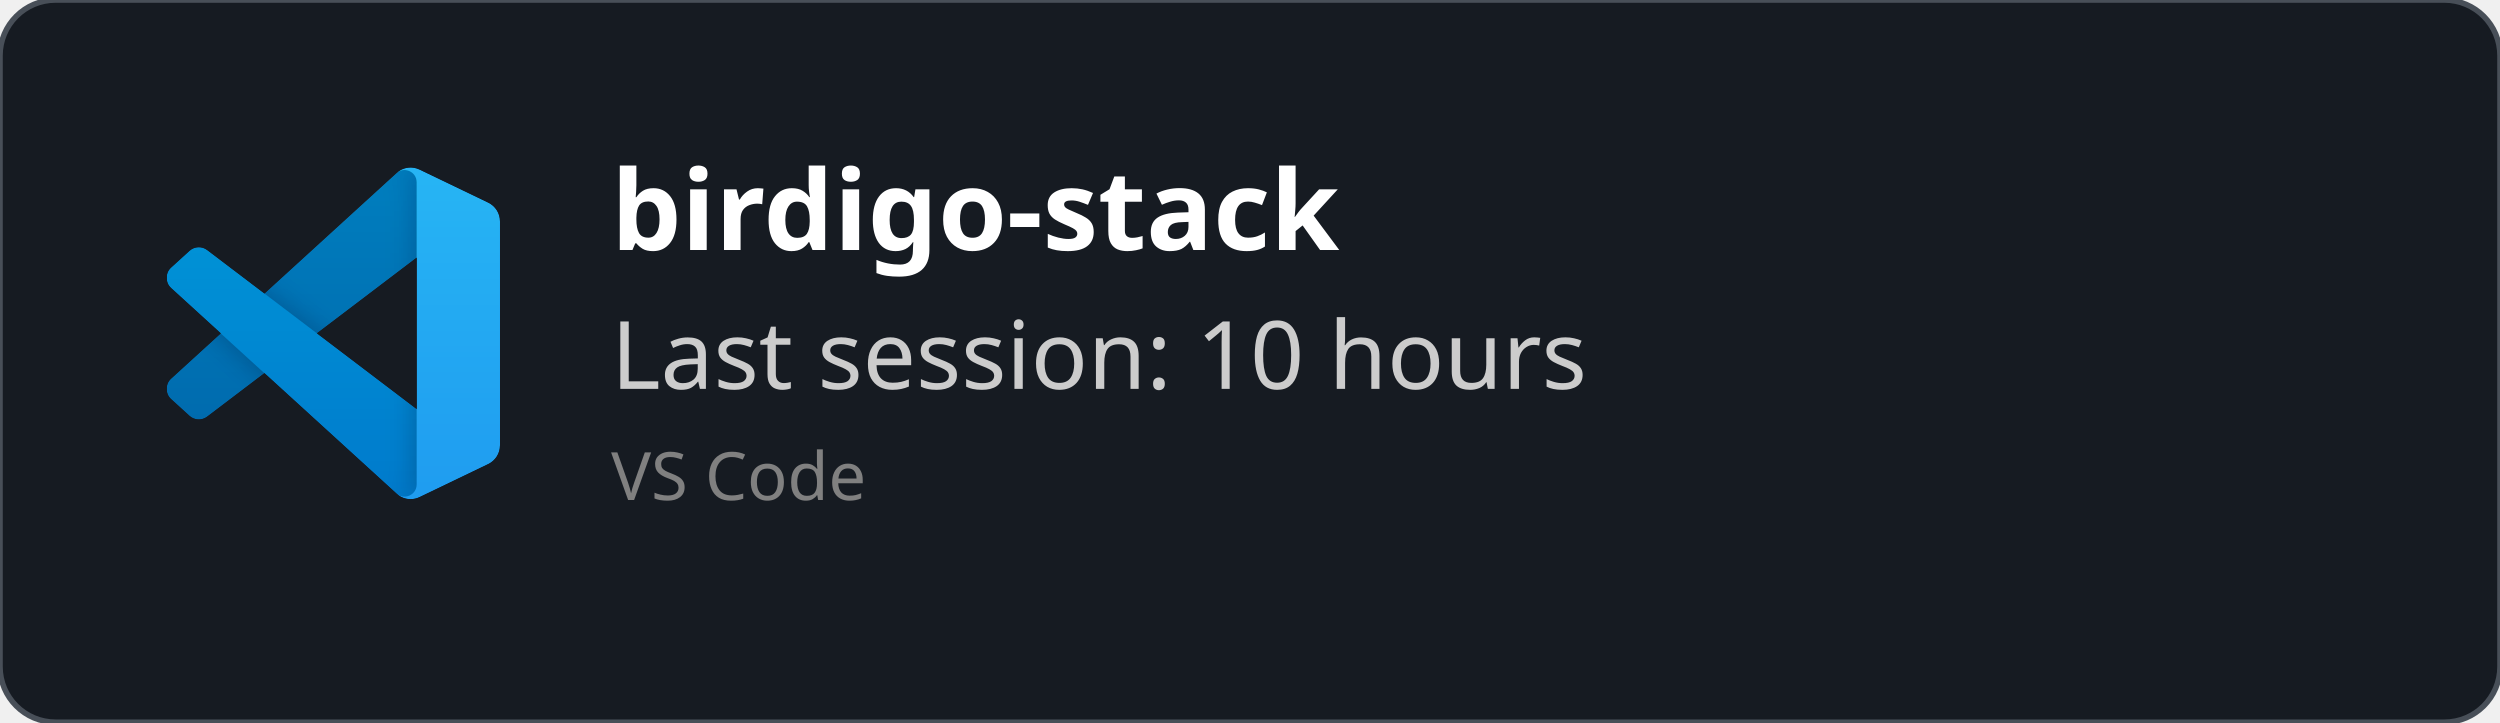
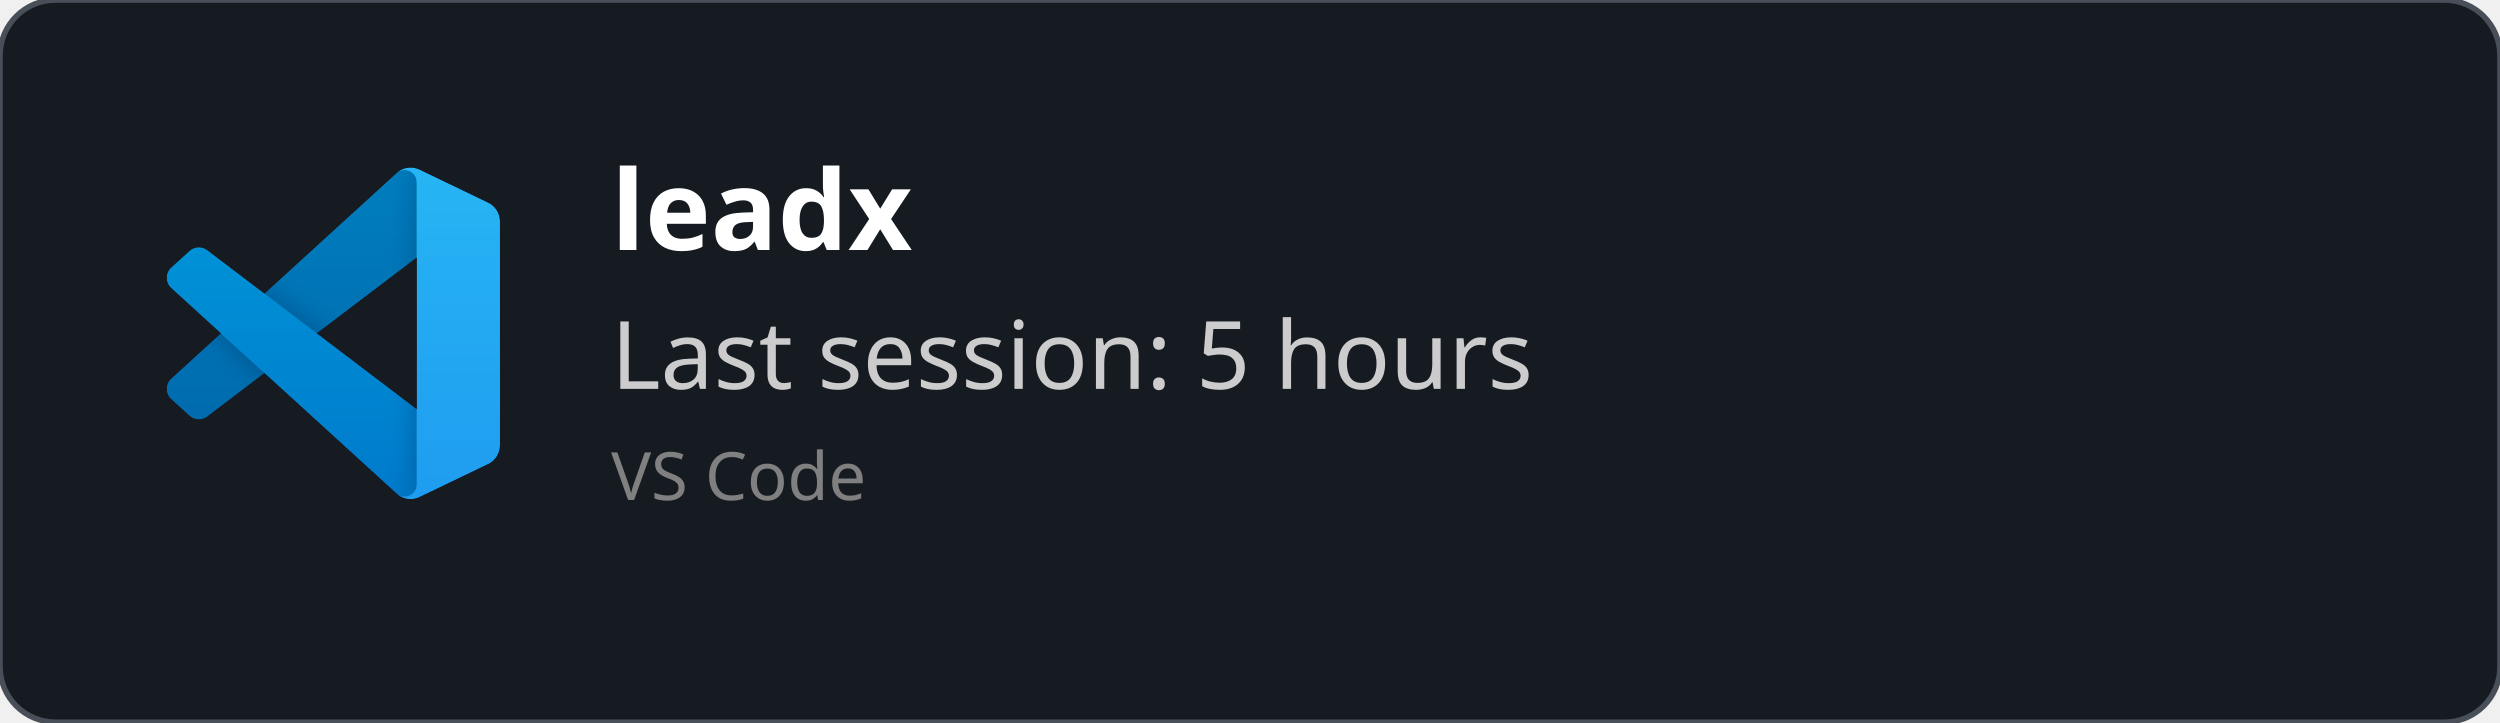
<svg xmlns="http://www.w3.org/2000/svg" width="450" height="130" viewBox="0 0 450 130" fill="none" role="img">
  <style>
    *{
        font-family: 'Segoe UI', Ubuntu, monospace
    }
    </style>
  <defs>
    <clipPath id="horizontalClip" x="20" y="20" width="500" height="200">
      <rect x="90" y="20" width="300" height="50" />
    </clipPath>
  </defs>
  <rect width="450" height="130" fill="rgba(22,27,34)" stroke="#484f58" stroke-width="1" fill-opacity="1" stroke-opacity="1" x="0" y="0" rx="10px" ry="10px">
    </rect>
  <svg width="60" height="60" x="30" y="30" viewBox="0 0 100 100" fill="none" id="vscode">
    <mask id="mask0" mask-type="alpha" maskUnits="userSpaceOnUse" x="0" y="0" width="100" height="100">
      <path fill-rule="evenodd" clip-rule="evenodd" d="M70.912 99.317C72.487 99.931 74.283 99.891 75.873 99.126L96.461 89.22C98.624 88.179 100 85.989 100 83.587V16.413C100 14.011 98.624 11.822 96.461 10.781L75.873 0.874C73.786 -0.13 71.345 0.116 69.513 1.447C69.252 1.637 69.003 1.849 68.769 2.083L29.355 38.041L12.187 25.01C10.589 23.797 8.354 23.896 6.869 25.246L1.363 30.255C-0.453 31.906 -0.455 34.763 1.359 36.417L16.247 50L1.359 63.583C-0.455 65.237 -0.453 68.094 1.363 69.745L6.869 74.754C8.354 76.104 10.589 76.204 12.187 74.99L29.355 61.959L68.769 97.917C69.392 98.541 70.125 99.01 70.912 99.317ZM75.015 27.299L45.109 50L75.015 72.701V27.299Z" fill="white" />
    </mask>
    <g mask="url(#mask0)">
      <path d="M96.461 10.796L75.857 0.876C73.472 -0.273 70.622 0.212 68.75 2.083L1.299 63.583C-0.516 65.237 -0.514 68.094 1.303 69.745L6.813 74.754C8.298 76.104 10.535 76.204 12.134 74.99L93.361 13.37C96.086 11.303 100 13.246 100 16.667V16.427C100 14.027 98.625 11.838 96.461 10.796Z" fill="#0065A9" />
      <g filter="url(#filter0_d)">
        <path d="M96.461 89.204L75.857 99.124C73.472 100.273 70.622 99.788 68.75 97.917L1.299 36.417C-0.516 34.763 -0.514 31.906 1.303 30.255L6.813 25.246C8.298 23.896 10.535 23.796 12.134 25.009L93.361 86.63C96.086 88.697 100 86.754 100 83.333V83.573C100 85.974 98.625 88.162 96.461 89.204Z" fill="#007ACC" />
      </g>
      <g filter="url(#filter1_d)">
        <path d="M75.858 99.126C73.472 100.274 70.622 99.788 68.75 97.917C71.056 100.223 75 98.59 75 95.328V4.672C75 1.41 71.056 -0.223 68.75 2.083C70.622 0.211 73.472 -0.274 75.858 0.874L96.459 10.781C98.623 11.822 100 14.011 100 16.413V83.587C100 85.989 98.623 88.179 96.459 89.22L75.858 99.126Z" fill="#1F9CF0" />
      </g>
      <g style="mix-blend-mode:overlay" opacity="0.25">
        <path fill-rule="evenodd" clip-rule="evenodd" d="M70.851 99.317C72.426 99.931 74.222 99.891 75.812 99.126L96.4 89.22C98.563 88.179 99.939 85.989 99.939 83.587V16.413C99.939 14.011 98.564 11.822 96.4 10.781L75.812 0.874C73.725 -0.13 71.284 0.116 69.453 1.447C69.191 1.637 68.942 1.849 68.708 2.083L29.294 38.041L12.126 25.01C10.528 23.796 8.293 23.896 6.809 25.246L1.302 30.255C-0.513 31.906 -0.515 34.763 1.298 36.417L16.186 50L1.298 63.583C-0.515 65.237 -0.513 68.094 1.302 69.745L6.809 74.754C8.293 76.104 10.528 76.204 12.126 74.99L29.294 61.959L68.708 97.917C69.332 98.54 70.064 99.01 70.851 99.317ZM74.954 27.299L45.048 50L74.954 72.701V27.299Z" fill="url(#paint0_linear)" />
      </g>
    </g>
    <defs>
      <filter id="filter0_d" x="-8.394" y="15.829" width="116.727" height="92.246" filterUnits="userSpaceOnUse" color-interpolation-filters="sRGB">
        <feFlood flood-opacity="0" result="BackgroundImageFix" />
        <feColorMatrix in="SourceAlpha" type="matrix" values="0 0 0 0 0 0 0 0 0 0 0 0 0 0 0 0 0 0 127 0" />
        <feOffset />
        <feGaussianBlur stdDeviation="4.167" />
        <feColorMatrix type="matrix" values="0 0 0 0 0 0 0 0 0 0 0 0 0 0 0 0 0 0 0.25 0" />
        <feBlend mode="overlay" in2="BackgroundImageFix" result="effect1_dropShadow" />
        <feBlend mode="normal" in="SourceGraphic" in2="effect1_dropShadow" result="shape" />
      </filter>
      <filter id="filter1_d" x="60.417" y="-8.076" width="47.917" height="116.151" filterUnits="userSpaceOnUse" color-interpolation-filters="sRGB">
        <feFlood flood-opacity="0" result="BackgroundImageFix" />
        <feColorMatrix in="SourceAlpha" type="matrix" values="0 0 0 0 0 0 0 0 0 0 0 0 0 0 0 0 0 0 127 0" />
        <feOffset />
        <feGaussianBlur stdDeviation="4.167" />
        <feColorMatrix type="matrix" values="0 0 0 0 0 0 0 0 0 0 0 0 0 0 0 0 0 0 0.25 0" />
        <feBlend mode="overlay" in2="BackgroundImageFix" result="effect1_dropShadow" />
        <feBlend mode="normal" in="SourceGraphic" in2="effect1_dropShadow" result="shape" />
      </filter>
      <linearGradient id="paint0_linear" x1="49.939" y1="0.258" x2="49.939" y2="99.742" gradientUnits="userSpaceOnUse">
        <stop stop-color="white" />
        <stop offset="1" stop-color="white" stop-opacity="0" />
      </linearGradient>
    </defs>
  </svg>
  <text x="110" y="45" font-size="20" clip-path="url(#horizontalClip)" font-weight="bold" font-family="Ubuntu" fill="white">
-     birdigo-stack
+     leadx
    </text>
  <text x="110" y="70" font-size="17px" font-family="Ubuntu" fill="#ccc">
-     Last session: 10 hours
+     Last session: 5 hours
    </text>
  <text x="110" y="90" font-size="12px" font-family="Ubuntu" fill="grey">
    VS Code
    </text>
</svg>
